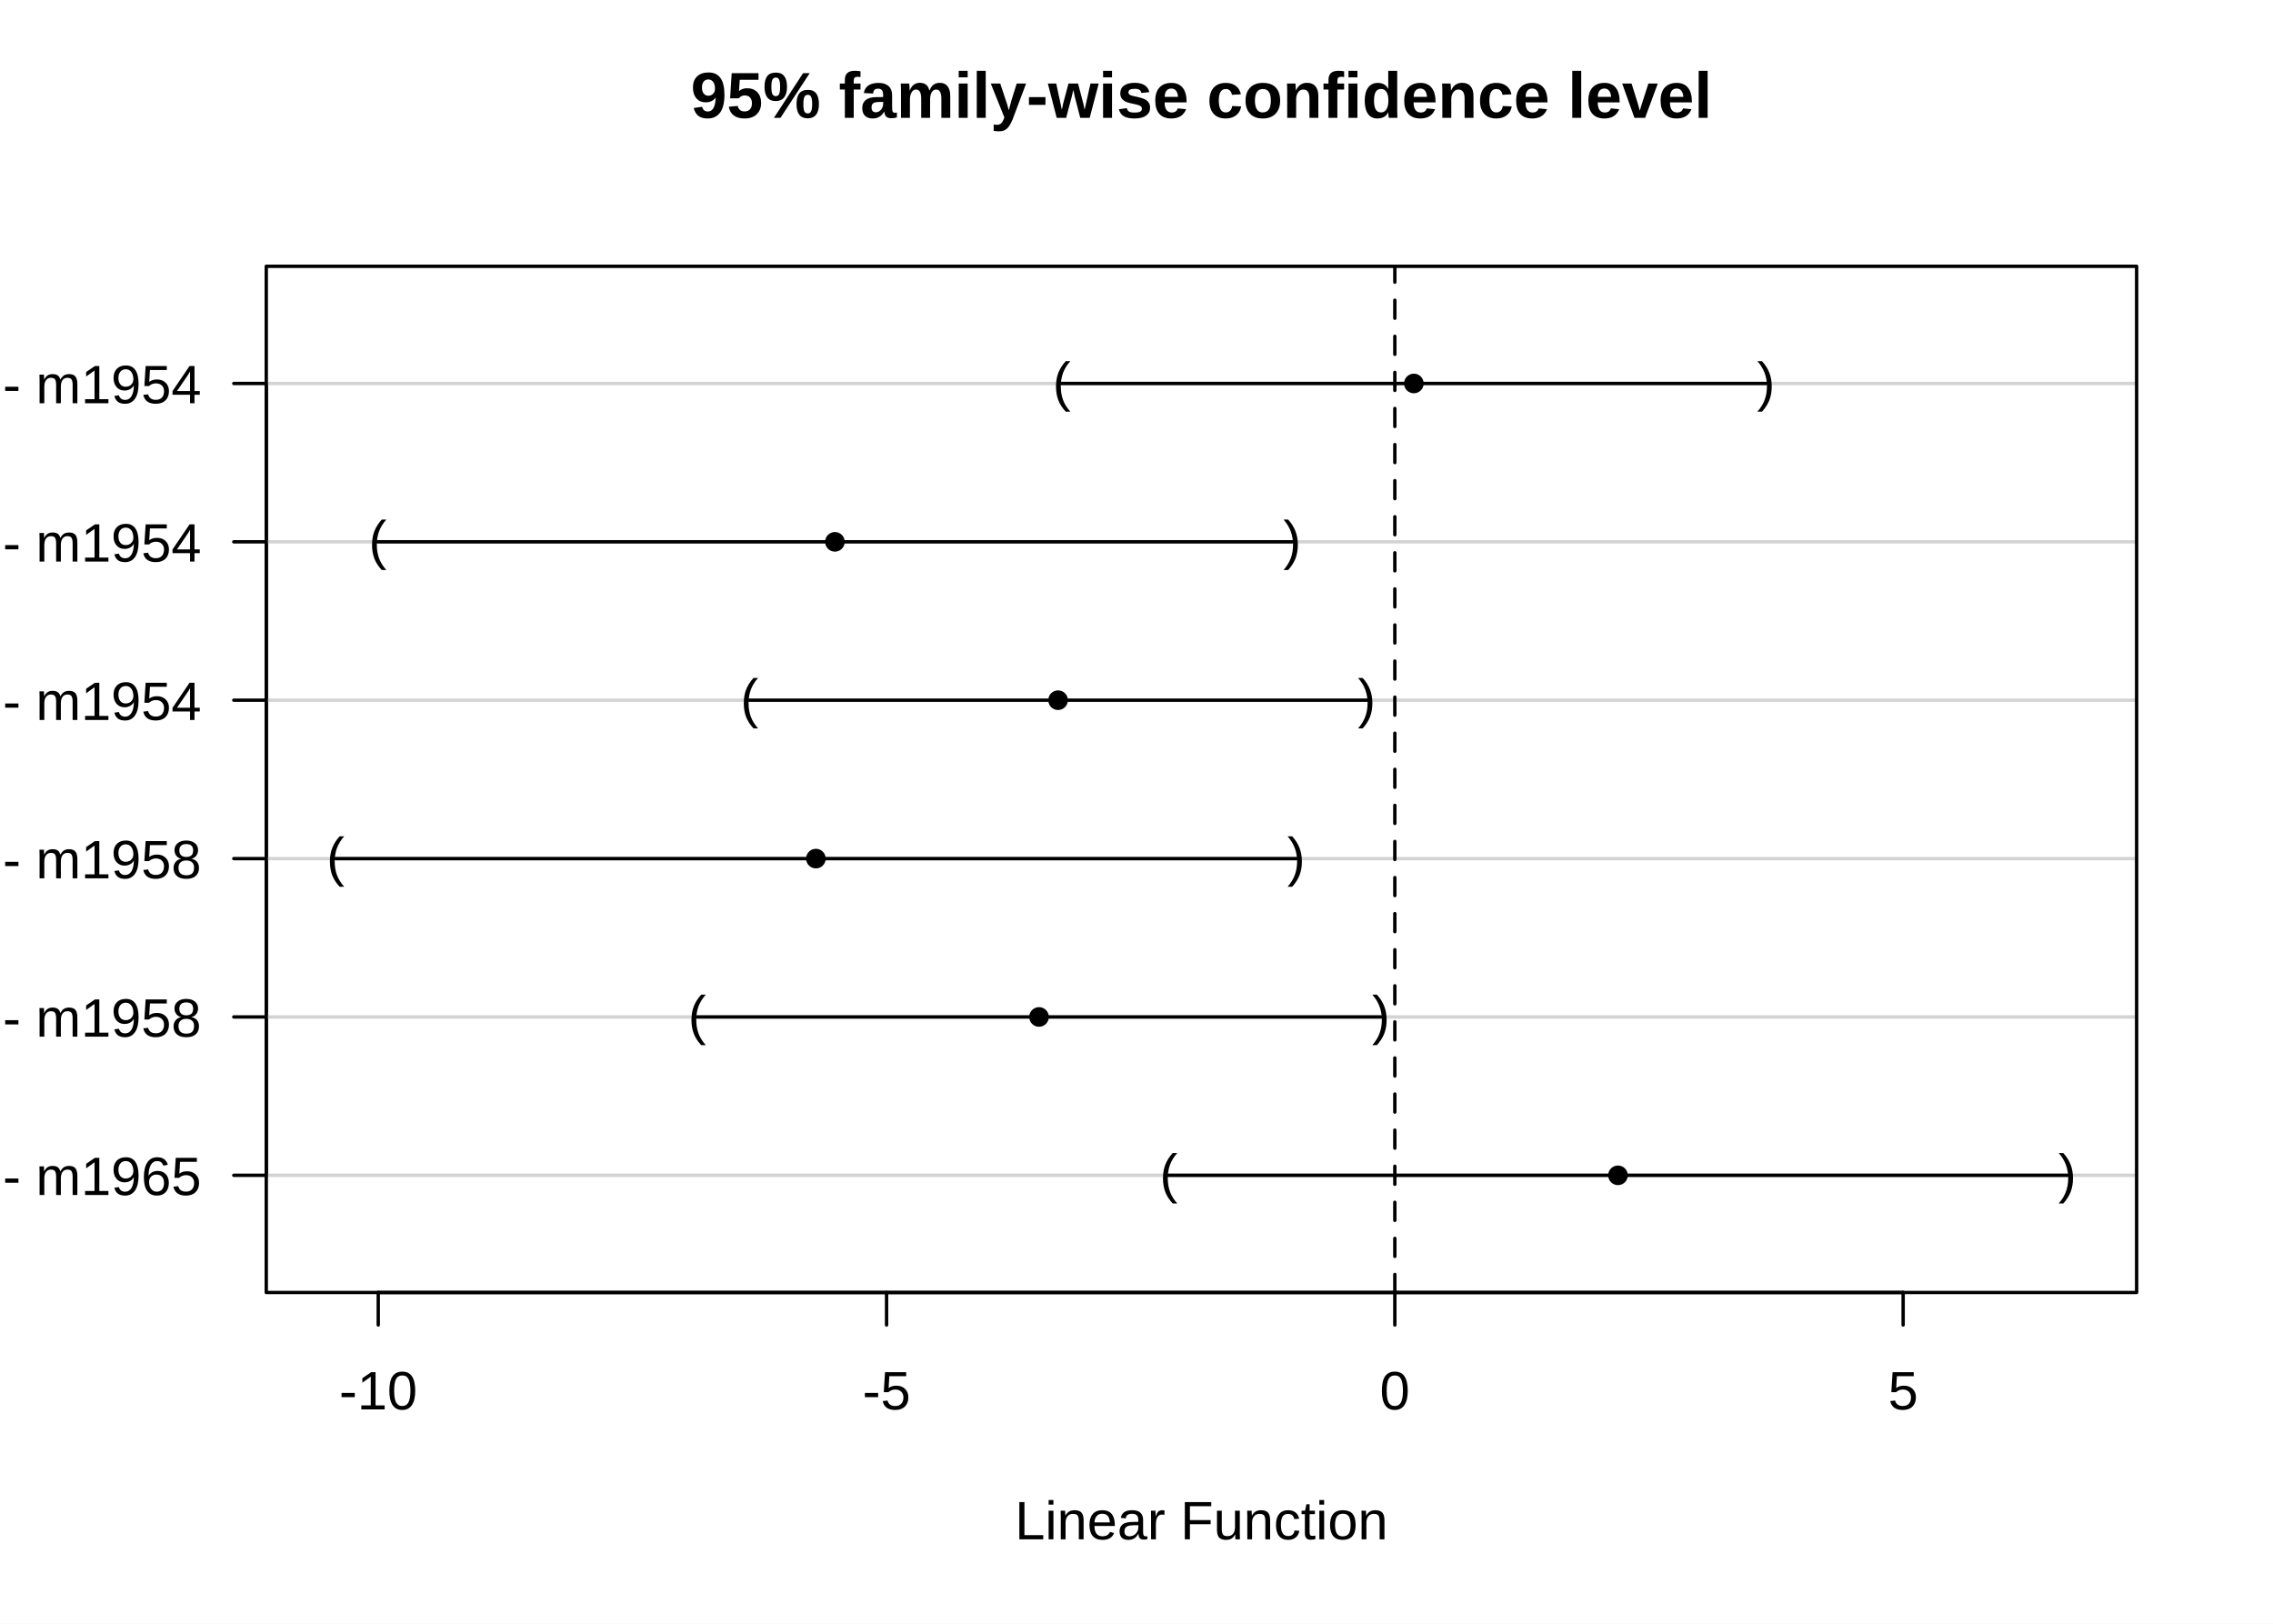
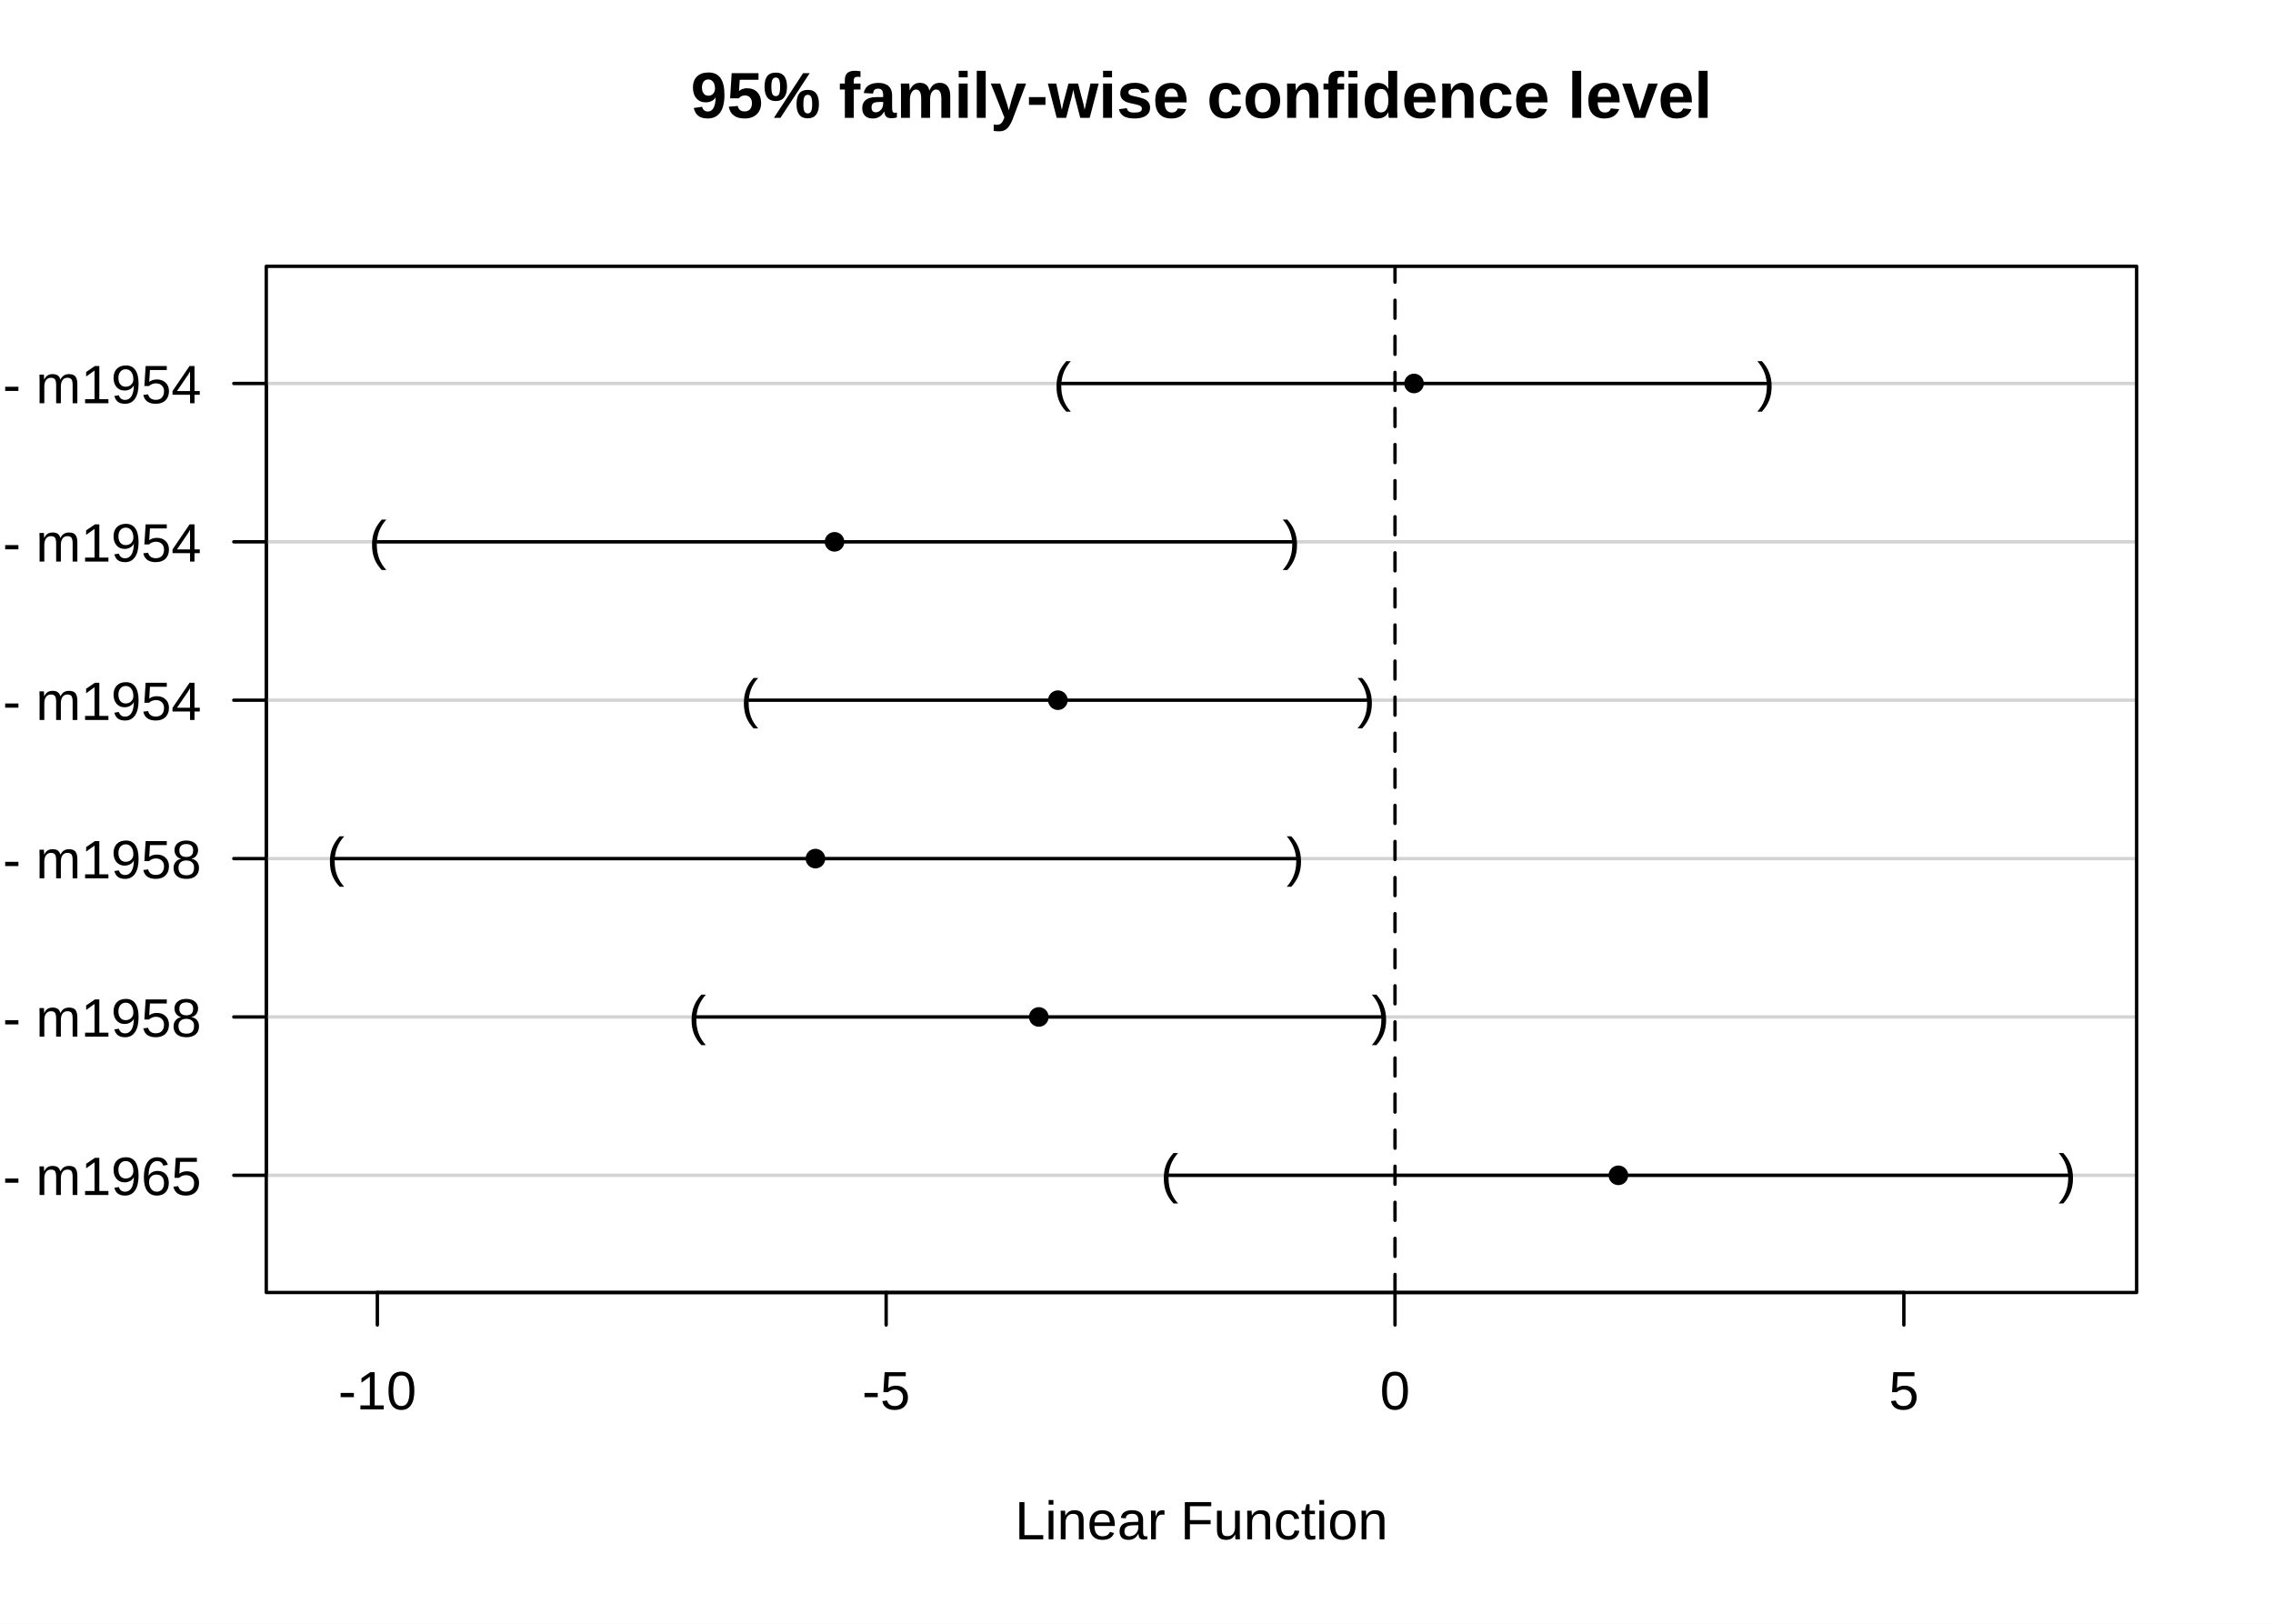
<svg xmlns="http://www.w3.org/2000/svg" class="svglite" width="504.00pt" height="360.00pt" viewBox="0 0 504.00 360.00">
  <defs>
    <style type="text/css">
    .svglite line, .svglite polyline, .svglite polygon, .svglite path, .svglite rect, .svglite circle {
      fill: none;
      stroke: #000000;
      stroke-linecap: round;
      stroke-linejoin: round;
      stroke-miterlimit: 10.00;
    }
  </style>
  </defs>
  <rect width="100%" height="100%" style="stroke: none; fill: #FFFFFF;" />
  <defs>
    <clipPath id="cpMC4wMHw1MDQuMDB8MC4wMHwzNjAuMDA=">
      <rect x="0.00" y="0.00" width="504.00" height="360.00" />
    </clipPath>
  </defs>
  <g clip-path="url(#cpMC4wMHw1MDQuMDB8MC4wMHwzNjAuMDA=)">
-     <line x1="83.87" y1="286.56" x2="421.99" y2="286.56" style="stroke-width: 0.75;" />
-     <line x1="83.87" y1="286.56" x2="83.87" y2="293.76" style="stroke-width: 0.75;" />
-     <line x1="196.58" y1="286.56" x2="196.58" y2="293.76" style="stroke-width: 0.75;" />
-     <line x1="309.28" y1="286.56" x2="309.28" y2="293.76" style="stroke-width: 0.75;" />
-     <line x1="421.99" y1="286.56" x2="421.99" y2="293.76" style="stroke-width: 0.75;" />
-     <text x="83.87" y="312.48" text-anchor="middle" style="font-size: 12.00px; font-family: Liberation Sans;" textLength="19.61px" lengthAdjust="spacingAndGlyphs">-10</text>
-     <text x="196.58" y="312.48" text-anchor="middle" style="font-size: 12.00px; font-family: Liberation Sans;" textLength="11.97px" lengthAdjust="spacingAndGlyphs">-5</text>
-     <text x="309.28" y="312.48" text-anchor="middle" style="font-size: 12.00px; font-family: Liberation Sans;" textLength="7.64px" lengthAdjust="spacingAndGlyphs">0</text>
-     <text x="421.99" y="312.48" text-anchor="middle" style="font-size: 12.00px; font-family: Liberation Sans;" textLength="7.64px" lengthAdjust="spacingAndGlyphs">5</text>
+     <line x1="83.67" y1="286.56" x2="422.15" y2="286.56" style="stroke-width: 0.75;" />
+     <line x1="83.67" y1="286.56" x2="83.67" y2="293.76" style="stroke-width: 0.75;" />
+     <line x1="196.49" y1="286.56" x2="196.49" y2="293.76" style="stroke-width: 0.75;" />
+     <line x1="309.32" y1="286.56" x2="309.32" y2="293.76" style="stroke-width: 0.75;" />
+     <line x1="422.15" y1="286.56" x2="422.15" y2="293.76" style="stroke-width: 0.75;" />
+     <text x="83.67" y="312.48" text-anchor="middle" style="font-size: 12.00px; font-family: Liberation Sans;" textLength="19.61px" lengthAdjust="spacingAndGlyphs">-10</text>
+     <text x="196.49" y="312.48" text-anchor="middle" style="font-size: 12.00px; font-family: Liberation Sans;" textLength="11.97px" lengthAdjust="spacingAndGlyphs">-5</text>
+     <text x="309.32" y="312.48" text-anchor="middle" style="font-size: 12.00px; font-family: Liberation Sans;" textLength="7.64px" lengthAdjust="spacingAndGlyphs">0</text>
+     <text x="422.15" y="312.48" text-anchor="middle" style="font-size: 12.00px; font-family: Liberation Sans;" textLength="7.64px" lengthAdjust="spacingAndGlyphs">5</text>
    <line x1="59.04" y1="260.58" x2="59.04" y2="85.02" style="stroke-width: 0.75;" />
    <line x1="59.04" y1="260.58" x2="51.84" y2="260.58" style="stroke-width: 0.75;" />
    <line x1="59.04" y1="225.47" x2="51.84" y2="225.47" style="stroke-width: 0.75;" />
    <line x1="59.04" y1="190.36" x2="51.84" y2="190.36" style="stroke-width: 0.75;" />
    <line x1="59.04" y1="155.24" x2="51.84" y2="155.24" style="stroke-width: 0.75;" />
    <line x1="59.04" y1="120.13" x2="51.84" y2="120.13" style="stroke-width: 0.75;" />
    <line x1="59.04" y1="85.02" x2="51.84" y2="85.02" style="stroke-width: 0.75;" />
    <text x="44.64" y="264.95" text-anchor="end" style="font-size: 12.00px; font-family: Liberation Sans;" textLength="96.47px" lengthAdjust="spacingAndGlyphs">m1966 - m1965</text>
    <text x="44.64" y="229.84" text-anchor="end" style="font-size: 12.00px; font-family: Liberation Sans;" textLength="96.47px" lengthAdjust="spacingAndGlyphs">m1966 - m1958</text>
    <text x="44.64" y="194.73" text-anchor="end" style="font-size: 12.00px; font-family: Liberation Sans;" textLength="96.47px" lengthAdjust="spacingAndGlyphs">m1965 - m1958</text>
    <text x="44.64" y="159.62" text-anchor="end" style="font-size: 12.00px; font-family: Liberation Sans;" textLength="96.47px" lengthAdjust="spacingAndGlyphs">m1966 - m1954</text>
    <text x="44.64" y="124.51" text-anchor="end" style="font-size: 12.00px; font-family: Liberation Sans;" textLength="96.47px" lengthAdjust="spacingAndGlyphs">m1965 - m1954</text>
    <text x="44.64" y="89.40" text-anchor="end" style="font-size: 12.00px; font-family: Liberation Sans;" textLength="96.47px" lengthAdjust="spacingAndGlyphs">m1958 - m1954</text>
  </g>
  <defs>
    <clipPath id="cpNTkuMDR8NDczLjc2fDU5LjA0fDI4Ni41Ng==">
      <rect x="59.04" y="59.04" width="414.72" height="227.52" />
    </clipPath>
  </defs>
  <g clip-path="url(#cpNTkuMDR8NDczLjc2fDU5LjA0fDI4Ni41Ng==)">
    <line x1="59.04" y1="85.02" x2="473.76" y2="85.02" style="stroke-width: 0.75; stroke: #D3D3D3;" />
    <line x1="59.04" y1="120.13" x2="473.76" y2="120.13" style="stroke-width: 0.75; stroke: #D3D3D3;" />
    <line x1="59.04" y1="155.24" x2="473.76" y2="155.24" style="stroke-width: 0.75; stroke: #D3D3D3;" />
    <line x1="59.04" y1="190.36" x2="473.76" y2="190.36" style="stroke-width: 0.75; stroke: #D3D3D3;" />
    <line x1="59.04" y1="225.47" x2="473.76" y2="225.47" style="stroke-width: 0.75; stroke: #D3D3D3;" />
    <line x1="59.04" y1="260.58" x2="473.76" y2="260.58" style="stroke-width: 0.75; stroke: #D3D3D3;" />
-     <line x1="309.28" y1="286.56" x2="309.28" y2="59.04" style="stroke-width: 0.75; stroke-dasharray: 4.00,4.00;" />
-     <line x1="235.40" y1="85.02" x2="391.60" y2="85.02" style="stroke-width: 0.75;" />
-     <line x1="83.74" y1="120.13" x2="286.52" y2="120.13" style="stroke-width: 0.75;" />
-     <line x1="166.17" y1="155.24" x2="303.05" y2="155.24" style="stroke-width: 0.75;" />
-     <line x1="74.40" y1="190.36" x2="287.42" y2="190.36" style="stroke-width: 0.75;" />
-     <line x1="154.57" y1="225.47" x2="306.21" y2="225.47" style="stroke-width: 0.75;" />
-     <line x1="259.12" y1="260.58" x2="458.40" y2="260.58" style="stroke-width: 0.75;" />
-     <text x="235.40" y="88.78" text-anchor="middle" style="font-size: 12.00px; font-family: Liberation Sans;" textLength="4.68px" lengthAdjust="spacingAndGlyphs">(</text>
+     <line x1="309.32" y1="286.56" x2="309.32" y2="59.04" style="stroke-width: 0.75; stroke-dasharray: 4.00,4.00;" />
+     <line x1="235.51" y1="85.02" x2="391.58" y2="85.02" style="stroke-width: 0.75;" />
+     <line x1="83.74" y1="120.13" x2="286.34" y2="120.13" style="stroke-width: 0.75;" />
+     <line x1="166.19" y1="155.24" x2="302.94" y2="155.24" style="stroke-width: 0.75;" />
+     <line x1="74.40" y1="190.36" x2="287.23" y2="190.36" style="stroke-width: 0.75;" />
+     <line x1="154.59" y1="225.47" x2="306.10" y2="225.47" style="stroke-width: 0.75;" />
+     <line x1="259.30" y1="260.58" x2="458.40" y2="260.58" style="stroke-width: 0.75;" />
+     <text x="235.51" y="88.78" text-anchor="middle" style="font-size: 12.00px; font-family: Liberation Sans;" textLength="4.68px" lengthAdjust="spacingAndGlyphs">(</text>
    <text x="83.74" y="123.90" text-anchor="middle" style="font-size: 12.00px; font-family: Liberation Sans;" textLength="4.68px" lengthAdjust="spacingAndGlyphs">(</text>
-     <text x="166.17" y="159.01" text-anchor="middle" style="font-size: 12.00px; font-family: Liberation Sans;" textLength="4.68px" lengthAdjust="spacingAndGlyphs">(</text>
+     <text x="166.19" y="159.01" text-anchor="middle" style="font-size: 12.00px; font-family: Liberation Sans;" textLength="4.68px" lengthAdjust="spacingAndGlyphs">(</text>
    <text x="74.40" y="194.12" text-anchor="middle" style="font-size: 12.00px; font-family: Liberation Sans;" textLength="4.68px" lengthAdjust="spacingAndGlyphs">(</text>
-     <text x="154.57" y="229.23" text-anchor="middle" style="font-size: 12.00px; font-family: Liberation Sans;" textLength="4.68px" lengthAdjust="spacingAndGlyphs">(</text>
-     <text x="259.12" y="264.34" text-anchor="middle" style="font-size: 12.00px; font-family: Liberation Sans;" textLength="4.68px" lengthAdjust="spacingAndGlyphs">(</text>
-     <text x="391.60" y="88.78" text-anchor="middle" style="font-size: 12.00px; font-family: Liberation Sans;" textLength="4.68px" lengthAdjust="spacingAndGlyphs">)</text>
-     <text x="286.52" y="123.90" text-anchor="middle" style="font-size: 12.00px; font-family: Liberation Sans;" textLength="4.68px" lengthAdjust="spacingAndGlyphs">)</text>
-     <text x="303.05" y="159.01" text-anchor="middle" style="font-size: 12.00px; font-family: Liberation Sans;" textLength="4.68px" lengthAdjust="spacingAndGlyphs">)</text>
-     <text x="287.42" y="194.12" text-anchor="middle" style="font-size: 12.00px; font-family: Liberation Sans;" textLength="4.68px" lengthAdjust="spacingAndGlyphs">)</text>
-     <text x="306.21" y="229.23" text-anchor="middle" style="font-size: 12.00px; font-family: Liberation Sans;" textLength="4.68px" lengthAdjust="spacingAndGlyphs">)</text>
+     <text x="154.59" y="229.23" text-anchor="middle" style="font-size: 12.00px; font-family: Liberation Sans;" textLength="4.68px" lengthAdjust="spacingAndGlyphs">(</text>
+     <text x="259.30" y="264.34" text-anchor="middle" style="font-size: 12.00px; font-family: Liberation Sans;" textLength="4.68px" lengthAdjust="spacingAndGlyphs">(</text>
+     <text x="391.58" y="88.78" text-anchor="middle" style="font-size: 12.00px; font-family: Liberation Sans;" textLength="4.68px" lengthAdjust="spacingAndGlyphs">)</text>
+     <text x="286.34" y="123.90" text-anchor="middle" style="font-size: 12.00px; font-family: Liberation Sans;" textLength="4.68px" lengthAdjust="spacingAndGlyphs">)</text>
+     <text x="302.94" y="159.01" text-anchor="middle" style="font-size: 12.00px; font-family: Liberation Sans;" textLength="4.68px" lengthAdjust="spacingAndGlyphs">)</text>
+     <text x="287.23" y="194.12" text-anchor="middle" style="font-size: 12.00px; font-family: Liberation Sans;" textLength="4.68px" lengthAdjust="spacingAndGlyphs">)</text>
+     <text x="306.10" y="229.23" text-anchor="middle" style="font-size: 12.00px; font-family: Liberation Sans;" textLength="4.68px" lengthAdjust="spacingAndGlyphs">)</text>
    <text x="458.40" y="264.34" text-anchor="middle" style="font-size: 12.00px; font-family: Liberation Sans;" textLength="4.68px" lengthAdjust="spacingAndGlyphs">)</text>
-     <circle cx="313.50" cy="85.02" r="1.80" style="stroke-width: 0.75; fill: #000000;" />
-     <circle cx="185.13" cy="120.13" r="1.80" style="stroke-width: 0.75; fill: #000000;" />
-     <circle cx="234.61" cy="155.24" r="1.80" style="stroke-width: 0.75; fill: #000000;" />
-     <circle cx="180.91" cy="190.36" r="1.80" style="stroke-width: 0.75; fill: #000000;" />
-     <circle cx="230.39" cy="225.47" r="1.80" style="stroke-width: 0.75; fill: #000000;" />
-     <circle cx="358.76" cy="260.58" r="1.80" style="stroke-width: 0.75; fill: #000000;" />
+     <circle cx="313.54" cy="85.02" r="1.80" style="stroke-width: 0.75; fill: #000000;" />
+     <circle cx="185.04" cy="120.13" r="1.80" style="stroke-width: 0.75; fill: #000000;" />
+     <circle cx="234.57" cy="155.24" r="1.80" style="stroke-width: 0.75; fill: #000000;" />
+     <circle cx="180.81" cy="190.36" r="1.80" style="stroke-width: 0.75; fill: #000000;" />
+     <circle cx="230.34" cy="225.47" r="1.80" style="stroke-width: 0.75; fill: #000000;" />
+     <circle cx="358.85" cy="260.58" r="1.80" style="stroke-width: 0.75; fill: #000000;" />
  </g>
  <g clip-path="url(#cpMC4wMHw1MDQuMDB8MC4wMHwzNjAuMDA=)">
    <text x="266.40" y="26.13" text-anchor="middle" style="font-size: 14.40px; font-weight: bold; font-family: Liberation Sans;" textLength="269.48px" lengthAdjust="spacingAndGlyphs">95% family-wise confidence level</text>
    <text x="266.40" y="43.41" text-anchor="middle" style="font-size: 14.40px; font-weight: bold; font-family: Liberation Sans;" textLength="0.00px" lengthAdjust="spacingAndGlyphs" />
    <text x="266.40" y="341.28" text-anchor="middle" style="font-size: 12.00px; font-family: Liberation Sans;" textLength="92.20px" lengthAdjust="spacingAndGlyphs">Linear Function</text>
    <polygon points="59.04,286.56 473.76,286.56 473.76,59.04 59.04,59.04 " style="stroke-width: 0.75; fill: none;" />
  </g>
</svg>
